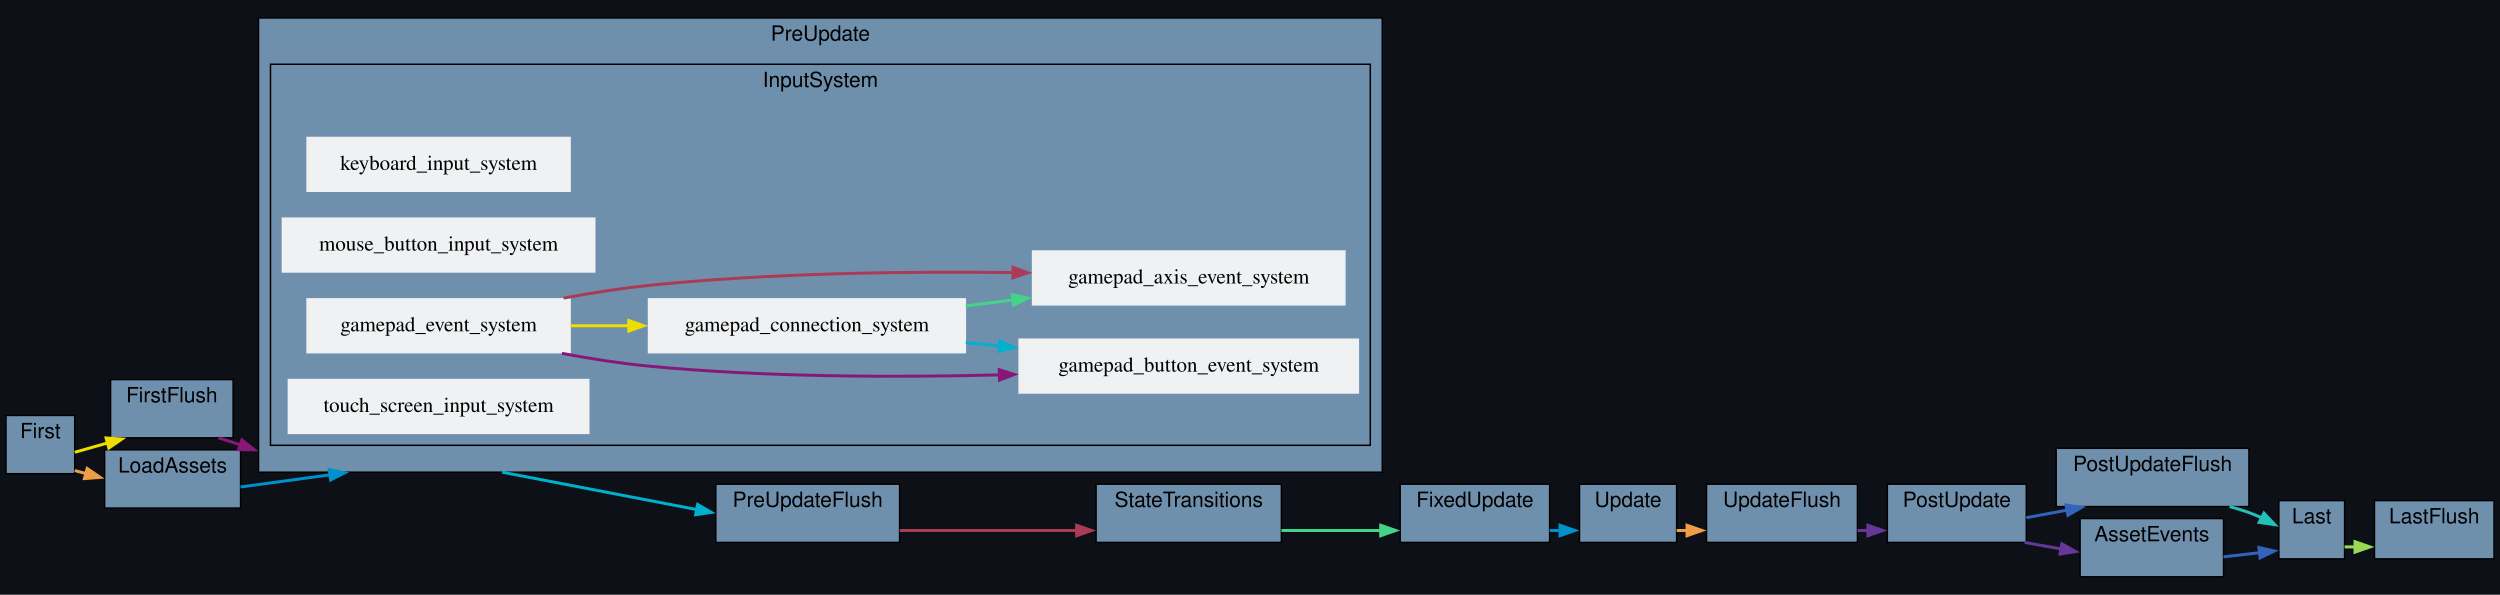
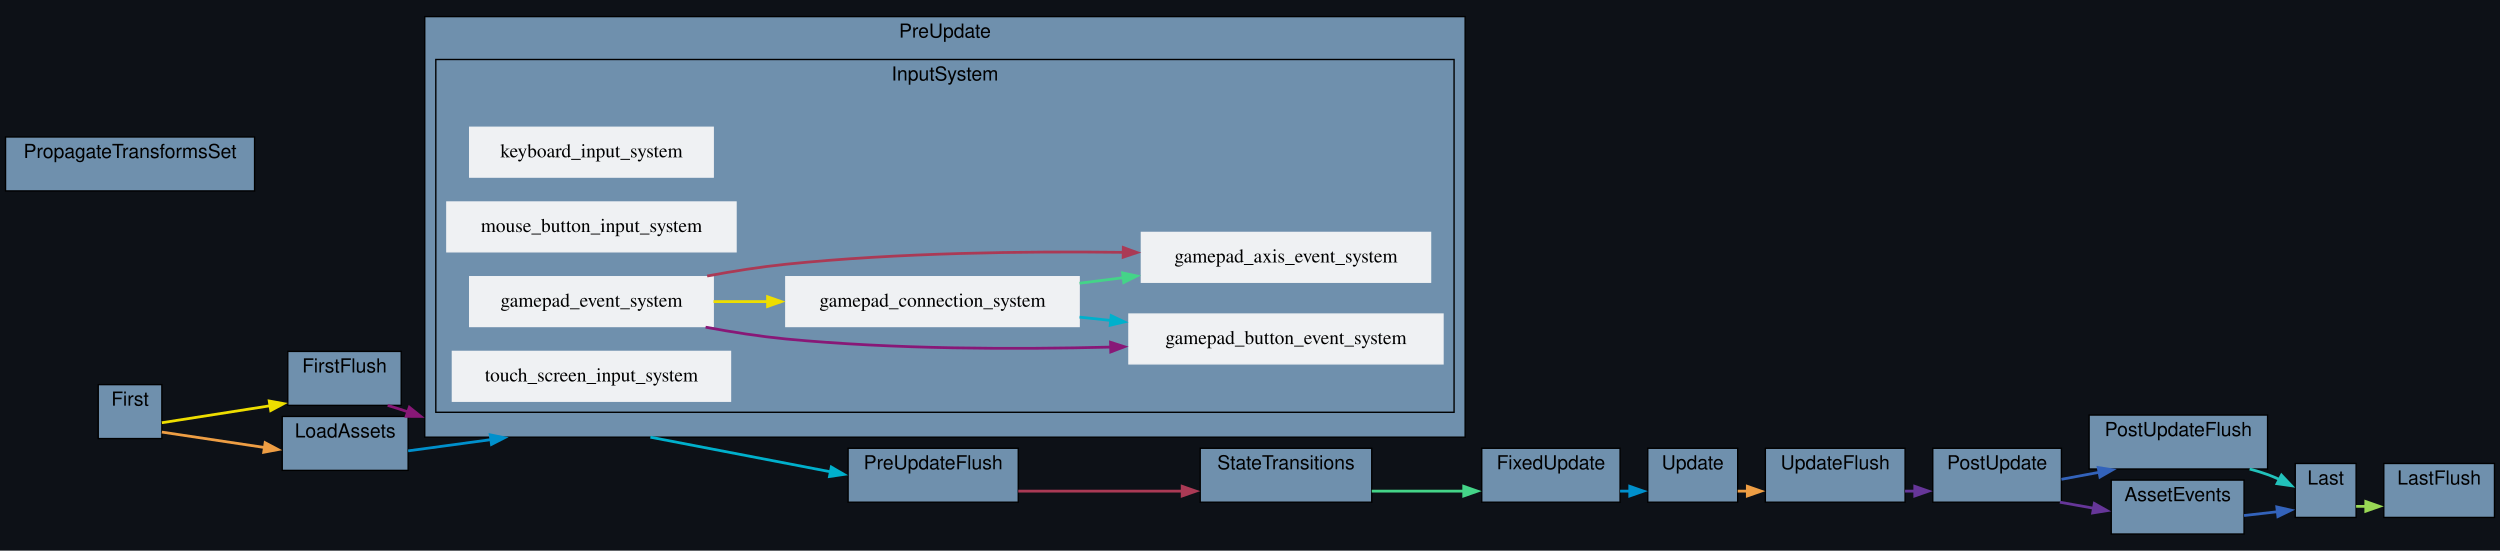
- <svg xmlns="http://www.w3.org/2000/svg" xmlns:xlink="http://www.w3.org/1999/xlink" width="1673pt" height="398pt" viewBox="0.00 0.00 1673.00 398.00">
+ <svg xmlns="http://www.w3.org/2000/svg" xmlns:xlink="http://www.w3.org/1999/xlink" width="1807pt" height="398pt" viewBox="0.00 0.00 1807.00 398.00">
  <g id="graph0" class="graph" transform="scale(1 1) rotate(0) translate(4 394)">
-     <polygon fill="#0d1117" stroke="none" points="-4,4 -4,-394 1669,-394 1669,4 -4,4" />
+     <polygon fill="#0d1117" stroke="none" points="-4,4 -4,-394 1803,-394 1803,4 -4,4" />
    <g id="clust1" class="cluster">
      <g id="a_clust1">
        <a xlink:title="Update">
-           <polygon fill="#6f90ad" stroke="black" points="1053,-31 1053,-70 1118,-70 1118,-31 1053,-31" />
-           <text text-anchor="middle" x="1085.5" y="-54.8" font-family="Helvetica,sans-Serif" font-size="14.00">Update</text>
+           <polygon fill="#6f90ad" stroke="black" points="1187,-31 1187,-70 1252,-70 1252,-31 1187,-31" />
+           <text text-anchor="middle" x="1219.5" y="-54.8" font-family="Helvetica,sans-Serif" font-size="14.00">Update</text>
        </a>
      </g>
    </g>
    <g id="clust2" class="cluster">
      <g id="a_clust2">
        <a xlink:title="FirstFlush">
-           <polygon fill="#6f90ad" stroke="black" points="70,-101 70,-140 152,-140 152,-101 70,-101" />
-           <text text-anchor="middle" x="111" y="-124.8" font-family="Helvetica,sans-Serif" font-size="14.00">FirstFlush</text>
+           <polygon fill="#6f90ad" stroke="black" points="204,-101 204,-140 286,-140 286,-101 204,-101" />
+           <text text-anchor="middle" x="245" y="-124.8" font-family="Helvetica,sans-Serif" font-size="14.00">FirstFlush</text>
        </a>
      </g>
    </g>
    <g id="clust3" class="cluster">
      <g id="a_clust3">
        <a xlink:title="PreUpdateFlush">
-           <polygon fill="#6f90ad" stroke="black" points="475,-31 475,-70 598,-70 598,-31 475,-31" />
-           <text text-anchor="middle" x="536.5" y="-54.8" font-family="Helvetica,sans-Serif" font-size="14.00">PreUpdateFlush</text>
+           <polygon fill="#6f90ad" stroke="black" points="609,-31 609,-70 732,-70 732,-31 609,-31" />
+           <text text-anchor="middle" x="670.5" y="-54.8" font-family="Helvetica,sans-Serif" font-size="14.00">PreUpdateFlush</text>
        </a>
      </g>
    </g>
    <g id="clust4" class="cluster">
      <g id="a_clust4">
        <a xlink:title="UpdateFlush">
-           <polygon fill="#6f90ad" stroke="black" points="1138,-31 1138,-70 1239,-70 1239,-31 1138,-31" />
-           <text text-anchor="middle" x="1188.5" y="-54.8" font-family="Helvetica,sans-Serif" font-size="14.00">UpdateFlush</text>
+           <polygon fill="#6f90ad" stroke="black" points="1272,-31 1272,-70 1373,-70 1373,-31 1272,-31" />
+           <text text-anchor="middle" x="1322.5" y="-54.8" font-family="Helvetica,sans-Serif" font-size="14.00">UpdateFlush</text>
        </a>
      </g>
    </g>
    <g id="clust5" class="cluster">
      <g id="a_clust5">
        <a xlink:title="PostUpdateFlush">
-           <polygon fill="#6f90ad" stroke="black" points="1372,-55 1372,-94 1501,-94 1501,-55 1372,-55" />
-           <text text-anchor="middle" x="1436.5" y="-78.8" font-family="Helvetica,sans-Serif" font-size="14.00">PostUpdateFlush</text>
+           <polygon fill="#6f90ad" stroke="black" points="1506,-55 1506,-94 1635,-94 1635,-55 1506,-55" />
+           <text text-anchor="middle" x="1570.5" y="-78.8" font-family="Helvetica,sans-Serif" font-size="14.00">PostUpdateFlush</text>
        </a>
      </g>
    </g>
    <g id="clust6" class="cluster">
      <g id="a_clust6">
        <a xlink:title="LastFlush">
-           <polygon fill="#6f90ad" stroke="black" points="1585,-20 1585,-59 1665,-59 1665,-20 1585,-20" />
-           <text text-anchor="middle" x="1625" y="-43.8" font-family="Helvetica,sans-Serif" font-size="14.00">LastFlush</text>
+           <polygon fill="#6f90ad" stroke="black" points="1719,-20 1719,-59 1799,-59 1799,-20 1719,-20" />
+           <text text-anchor="middle" x="1759" y="-43.8" font-family="Helvetica,sans-Serif" font-size="14.00">LastFlush</text>
        </a>
      </g>
    </g>
    <g id="clust7" class="cluster">
      <g id="a_clust7">
        <a xlink:title="First">
-           <polygon fill="#6f90ad" stroke="black" points="0,-77 0,-116 46,-116 46,-77 0,-77" />
-           <text text-anchor="middle" x="23" y="-100.8" font-family="Helvetica,sans-Serif" font-size="14.00">First</text>
+           <polygon fill="#6f90ad" stroke="black" points="67,-77 67,-116 113,-116 113,-77 67,-77" />
+           <text text-anchor="middle" x="90" y="-100.8" font-family="Helvetica,sans-Serif" font-size="14.00">First</text>
        </a>
      </g>
    </g>
    <g id="clust8" class="cluster">
      <g id="a_clust8">
        <a xlink:title="PreUpdate">
-           <polygon fill="#6f90ad" stroke="black" points="169,-78 169,-382 921,-382 921,-78 169,-78" />
-           <text text-anchor="middle" x="545" y="-366.8" font-family="Helvetica,sans-Serif" font-size="14.00">PreUpdate</text>
+           <polygon fill="#6f90ad" stroke="black" points="303,-78 303,-382 1055,-382 1055,-78 303,-78" />
+           <text text-anchor="middle" x="679" y="-366.8" font-family="Helvetica,sans-Serif" font-size="14.00">PreUpdate</text>
        </a>
      </g>
    </g>
    <g id="clust9" class="cluster">
      <g id="a_clust9">
        <a xlink:title="InputSystem">
-           <polygon fill="#6f90ad" stroke="black" points="177,-96 177,-351 913,-351 913,-96 177,-96" />
-           <text text-anchor="middle" x="545" y="-335.8" font-family="Helvetica,sans-Serif" font-size="14.00">InputSystem</text>
+           <polygon fill="#6f90ad" stroke="black" points="311,-96 311,-351 1047,-351 1047,-96 311,-96" />
+           <text text-anchor="middle" x="679" y="-335.8" font-family="Helvetica,sans-Serif" font-size="14.00">InputSystem</text>
        </a>
      </g>
    </g>
    <g id="clust10" class="cluster">
      <g id="a_clust10">
        <a xlink:title="StateTransitions">
-           <polygon fill="#6f90ad" stroke="black" points="729.5,-31 729.5,-70 853.5,-70 853.5,-31 729.5,-31" />
-           <text text-anchor="middle" x="791.5" y="-54.8" font-family="Helvetica,sans-Serif" font-size="14.00">StateTransitions</text>
+           <polygon fill="#6f90ad" stroke="black" points="863.5,-31 863.5,-70 987.5,-70 987.5,-31 863.5,-31" />
+           <text text-anchor="middle" x="925.5" y="-54.8" font-family="Helvetica,sans-Serif" font-size="14.00">StateTransitions</text>
        </a>
      </g>
    </g>
    <g id="clust11" class="cluster">
      <g id="a_clust11">
        <a xlink:title="FixedUpdate">
-           <polygon fill="#6f90ad" stroke="black" points="933,-31 933,-70 1033,-70 1033,-31 933,-31" />
-           <text text-anchor="middle" x="983" y="-54.8" font-family="Helvetica,sans-Serif" font-size="14.00">FixedUpdate</text>
+           <polygon fill="#6f90ad" stroke="black" points="1067,-31 1067,-70 1167,-70 1167,-31 1067,-31" />
+           <text text-anchor="middle" x="1117" y="-54.8" font-family="Helvetica,sans-Serif" font-size="14.00">FixedUpdate</text>
        </a>
      </g>
    </g>
    <g id="clust12" class="cluster">
      <g id="a_clust12">
        <a xlink:title="PostUpdate">
-           <polygon fill="#6f90ad" stroke="black" points="1259,-31 1259,-70 1352,-70 1352,-31 1259,-31" />
-           <text text-anchor="middle" x="1305.5" y="-54.8" font-family="Helvetica,sans-Serif" font-size="14.00">PostUpdate</text>
+           <polygon fill="#6f90ad" stroke="black" points="1393,-31 1393,-70 1486,-70 1486,-31 1393,-31" />
+           <text text-anchor="middle" x="1439.5" y="-54.8" font-family="Helvetica,sans-Serif" font-size="14.00">PostUpdate</text>
        </a>
      </g>
    </g>
    <g id="clust13" class="cluster">
      <g id="a_clust13">
        <a xlink:title="Last">
-           <polygon fill="#6f90ad" stroke="black" points="1521,-20 1521,-59 1565,-59 1565,-20 1521,-20" />
-           <text text-anchor="middle" x="1543" y="-43.8" font-family="Helvetica,sans-Serif" font-size="14.00">Last</text>
+           <polygon fill="#6f90ad" stroke="black" points="1655,-20 1655,-59 1699,-59 1699,-20 1655,-20" />
+           <text text-anchor="middle" x="1677" y="-43.8" font-family="Helvetica,sans-Serif" font-size="14.00">Last</text>
        </a>
      </g>
    </g>
    <g id="clust14" class="cluster">
      <g id="a_clust14">
-         <a xlink:title="LoadAssets">
-           <polygon fill="#6f90ad" stroke="black" points="66,-54 66,-93 157,-93 157,-54 66,-54" />
-           <text text-anchor="middle" x="111.5" y="-77.8" font-family="Helvetica,sans-Serif" font-size="14.00">LoadAssets</text>
+         <a xlink:title="PropagateTransformsSet">
+           <polygon fill="#6f90ad" stroke="black" points="0,-256 0,-295 180,-295 180,-256 0,-256" />
+           <text text-anchor="middle" x="90" y="-279.8" font-family="Helvetica,sans-Serif" font-size="14.00">PropagateTransformsSet</text>
        </a>
      </g>
    </g>
    <g id="clust15" class="cluster">
      <g id="a_clust15">
+         <a xlink:title="LoadAssets">
+           <polygon fill="#6f90ad" stroke="black" points="200,-54 200,-93 291,-93 291,-54 200,-54" />
+           <text text-anchor="middle" x="245.5" y="-77.8" font-family="Helvetica,sans-Serif" font-size="14.00">LoadAssets</text>
+         </a>
+       </g>
+     </g>
+     <g id="clust16" class="cluster">
+       <g id="a_clust16">
        <a xlink:title="AssetEvents">
-           <polygon fill="#6f90ad" stroke="black" points="1388,-8 1388,-47 1484,-47 1484,-8 1388,-8" />
-           <text text-anchor="middle" x="1436" y="-31.8" font-family="Helvetica,sans-Serif" font-size="14.00">AssetEvents</text>
+           <polygon fill="#6f90ad" stroke="black" points="1522,-8 1522,-47 1618,-47 1618,-8 1522,-8" />
+           <text text-anchor="middle" x="1570" y="-31.8" font-family="Helvetica,sans-Serif" font-size="14.00">AssetEvents</text>
        </a>
      </g>
    </g>
    <g id="edge7" class="edge">
      <g id="a_edge7">
        <a xlink:title="Update → UpdateFlush">
-           <path fill="none" stroke="#ee9e44" stroke-width="2" d="M1118,-39C1120.35,-39 1122.77,-39 1125.22,-39" />
-           <polygon fill="#ee9e44" stroke="#ee9e44" stroke-width="2" points="1124.97,-42.5 1134.97,-39 1124.97,-35.5 1124.97,-42.5" />
+           <path fill="none" stroke="#ee9e44" stroke-width="2" d="M1252,-39C1254.35,-39 1256.77,-39 1259.22,-39" />
+           <polygon fill="#ee9e44" stroke="#ee9e44" stroke-width="2" points="1258.97,-42.5 1268.97,-39 1258.97,-35.5 1258.97,-42.5" />
        </a>
      </g>
    </g>
    <g id="edge2" class="edge">
      <g id="a_edge2">
        <a xlink:title="FirstFlush → PreUpdate">
-           <path fill="none" stroke="#881877" stroke-width="2" d="M142.21,-101C146.8,-99.61 151.77,-98.02 157.04,-96.24" />
-           <polygon fill="#881877" stroke="#881877" stroke-width="2" points="157.89,-99.65 166.15,-93.01 155.55,-93.05 157.89,-99.65" />
+           <path fill="none" stroke="#881877" stroke-width="2" d="M276.21,-101C280.8,-99.61 285.77,-98.02 291.04,-96.24" />
+           <polygon fill="#881877" stroke="#881877" stroke-width="2" points="291.89,-99.65 300.15,-93.01 289.55,-93.05 291.89,-99.65" />
        </a>
      </g>
    </g>
    <g id="edge4" class="edge">
      <g id="a_edge4">
        <a xlink:title="PreUpdateFlush → StateTransitions">
-           <path fill="none" stroke="#aa3a55" stroke-width="2" d="M598,-39C633.64,-39 678.87,-39 716.53,-39" />
-           <polygon fill="#aa3a55" stroke="#aa3a55" stroke-width="2" points="716.48,-42.5 726.48,-39 716.48,-35.5 716.48,-42.5" />
+           <path fill="none" stroke="#aa3a55" stroke-width="2" d="M732,-39C767.64,-39 812.87,-39 850.53,-39" />
+           <polygon fill="#aa3a55" stroke="#aa3a55" stroke-width="2" points="850.48,-42.5 860.48,-39 850.48,-35.5 850.48,-42.5" />
        </a>
      </g>
    </g>
    <g id="edge8" class="edge">
      <g id="a_edge8">
        <a xlink:title="UpdateFlush → PostUpdate">
-           <path fill="none" stroke="#663699" stroke-width="2" d="M1239,-39C1241.43,-39 1243.88,-39 1246.32,-39" />
-           <polygon fill="#663699" stroke="#663699" stroke-width="2" points="1245.98,-42.5 1255.98,-39 1245.98,-35.5 1245.98,-42.5" />
+           <path fill="none" stroke="#663699" stroke-width="2" d="M1373,-39C1375.43,-39 1377.88,-39 1380.32,-39" />
+           <polygon fill="#663699" stroke="#663699" stroke-width="2" points="1379.98,-42.5 1389.98,-39 1379.98,-35.5 1379.98,-42.5" />
        </a>
      </g>
    </g>
    <g id="edge10" class="edge">
      <g id="a_edge10">
        <a xlink:title="PostUpdateFlush → Last">
-           <path fill="none" stroke="#22c2bb" stroke-width="2" d="M1488.03,-55C1492.46,-53.84 1496.84,-52.51 1501,-51 1503.86,-49.96 1506.76,-48.74 1509.62,-47.4" />
-           <polygon fill="#22c2bb" stroke="#22c2bb" stroke-width="2" points="1511.05,-50.61 1518.32,-42.9 1507.83,-44.39 1511.05,-50.61" />
+           <path fill="none" stroke="#22c2bb" stroke-width="2" d="M1622.03,-55C1626.46,-53.84 1630.84,-52.51 1635,-51 1637.86,-49.96 1640.76,-48.74 1643.62,-47.4" />
+           <polygon fill="#22c2bb" stroke="#22c2bb" stroke-width="2" points="1645.05,-50.61 1652.32,-42.9 1641.83,-44.39 1645.05,-50.61" />
        </a>
      </g>
    </g>
    <g id="edge1" class="edge">
      <g id="a_edge1">
        <a xlink:title="First → FirstFlush">
-           <path fill="none" stroke="#eede00" stroke-width="2" d="M46,-91.34C52.44,-93.18 59.5,-95.18 66,-97 66.73,-97.2 67.47,-97.41 68.21,-97.62" />
-           <polygon fill="#eede00" stroke="#eede00" stroke-width="2" points="67,-100.91 77.57,-100.2 68.86,-94.17 67,-100.91" />
+           <path fill="none" stroke="#eede00" stroke-width="2" d="M113,-88.45C133.39,-91.65 164.54,-96.53 191.34,-100.74" />
+           <polygon fill="#eede00" stroke="#eede00" stroke-width="2" points="190.59,-104.17 201.01,-102.26 191.68,-97.25 190.59,-104.17" />
        </a>
      </g>
    </g>
    <g id="edge18" class="edge">
      <g id="a_edge18">
        <a xlink:title="First → LoadAssets">
-           <path fill="none" stroke="#ee9e44" stroke-width="2" d="M46,-79.12C48.46,-78.46 51.05,-77.77 53.71,-77.05" />
-           <polygon fill="#ee9e44" stroke="#ee9e44" stroke-width="2" points="54.32,-80.51 63.08,-74.55 52.51,-73.75 54.32,-80.51" />
+           <path fill="none" stroke="#ee9e44" stroke-width="2" d="M113,-81.69C132.35,-78.78 161.37,-74.42 187.19,-70.54" />
+           <polygon fill="#ee9e44" stroke="#ee9e44" stroke-width="2" points="187.64,-74.01 197.01,-69.06 186.6,-67.09 187.64,-74.01" />
        </a>
      </g>
    </g>
    <g id="edge3" class="edge">
      <g id="a_edge3">
        <a xlink:title="PreUpdate → PreUpdateFlush">
-           <path fill="none" stroke="#00b0cc" stroke-width="2" d="M332.1,-78C367.77,-71.15 419.98,-61.11 462.5,-52.94" />
-           <polygon fill="#00b0cc" stroke="#00b0cc" stroke-width="2" points="462.87,-56.43 472.03,-51.1 461.55,-49.56 462.87,-56.43" />
+           <path fill="none" stroke="#00b0cc" stroke-width="2" d="M466.1,-78C501.77,-71.15 553.98,-61.11 596.5,-52.94" />
+           <polygon fill="#00b0cc" stroke="#00b0cc" stroke-width="2" points="596.87,-56.43 606.03,-51.1 595.55,-49.56 596.87,-56.43" />
        </a>
      </g>
    </g>
    <g id="node10" class="node">
      <g id="a_node10">
        <a xlink:title="bevy_input::keyboard::keyboard_input_system">
-           <polygon fill="#eff1f3" stroke="#eff1f3" points="377.5,-302 201.5,-302 201.5,-266 377.5,-266 377.5,-302" />
-           <text text-anchor="middle" x="289.5" y="-280.3" font-family="Times,serif" font-size="14.00">keyboard_input_system</text>
+           <polygon fill="#eff1f3" stroke="#eff1f3" points="511.5,-302 335.5,-302 335.5,-266 511.5,-266 511.5,-302" />
+           <text text-anchor="middle" x="423.5" y="-280.3" font-family="Times,serif" font-size="14.00">keyboard_input_system</text>
        </a>
      </g>
    </g>
    <g id="node11" class="node">
      <g id="a_node11">
        <a xlink:title="bevy_input::mouse::mouse_button_input_system">
-           <polygon fill="#eff1f3" stroke="#eff1f3" points="394,-248 185,-248 185,-212 394,-212 394,-248" />
-           <text text-anchor="middle" x="289.5" y="-226.3" font-family="Times,serif" font-size="14.00">mouse_button_input_system</text>
+           <polygon fill="#eff1f3" stroke="#eff1f3" points="528,-248 319,-248 319,-212 528,-212 528,-248" />
+           <text text-anchor="middle" x="423.5" y="-226.3" font-family="Times,serif" font-size="14.00">mouse_button_input_system</text>
        </a>
      </g>
    </g>
    <g id="node12" class="node">
      <g id="a_node12">
        <a xlink:title="bevy_input::gamepad::gamepad_event_system">
-           <polygon fill="#eff1f3" stroke="#eff1f3" points="377.5,-194 201.5,-194 201.5,-158 377.5,-158 377.5,-194" />
-           <text text-anchor="middle" x="289.5" y="-172.3" font-family="Times,serif" font-size="14.00">gamepad_event_system</text>
+           <polygon fill="#eff1f3" stroke="#eff1f3" points="511.5,-194 335.5,-194 335.5,-158 511.5,-158 511.5,-194" />
+           <text text-anchor="middle" x="423.5" y="-172.3" font-family="Times,serif" font-size="14.00">gamepad_event_system</text>
        </a>
      </g>
    </g>
    <g id="node13" class="node">
      <g id="a_node13">
        <a xlink:title="bevy_input::gamepad::gamepad_connection_system">
-           <polygon fill="#eff1f3" stroke="#eff1f3" points="642,-194 430,-194 430,-158 642,-158 642,-194" />
-           <text text-anchor="middle" x="536" y="-172.3" font-family="Times,serif" font-size="14.00">gamepad_connection_system</text>
+           <polygon fill="#eff1f3" stroke="#eff1f3" points="776,-194 564,-194 564,-158 776,-158 776,-194" />
+           <text text-anchor="middle" x="670" y="-172.3" font-family="Times,serif" font-size="14.00">gamepad_connection_system</text>
        </a>
      </g>
    </g>
    <g id="edge12" class="edge">
      <g id="a_edge12">
        <a xlink:title="SystemTypeSet(gamepad_event_system&quot;) → gamepad_connection_system">
-           <path fill="none" stroke="#eede00" stroke-width="2" d="M377.73,-176C390.52,-176 403.86,-176 417.13,-176" />
-           <polygon fill="#eede00" stroke="#eede00" stroke-width="2" points="416.79,-179.5 426.79,-176 416.79,-172.5 416.79,-179.5" />
+           <path fill="none" stroke="#eede00" stroke-width="2" d="M511.73,-176C524.52,-176 537.86,-176 551.13,-176" />
+           <polygon fill="#eede00" stroke="#eede00" stroke-width="2" points="550.79,-179.5 560.79,-176 550.79,-172.5 550.79,-179.5" />
        </a>
      </g>
    </g>
    <g id="node14" class="node">
      <g id="a_node14">
        <a xlink:title="bevy_input::gamepad::gamepad_button_event_system">
-           <polygon fill="#eff1f3" stroke="#eff1f3" points="905,-167 678,-167 678,-131 905,-131 905,-167" />
-           <text text-anchor="middle" x="791.5" y="-145.3" font-family="Times,serif" font-size="14.00">gamepad_button_event_system</text>
+           <polygon fill="#eff1f3" stroke="#eff1f3" points="1039,-167 812,-167 812,-131 1039,-131 1039,-167" />
+           <text text-anchor="middle" x="925.5" y="-145.3" font-family="Times,serif" font-size="14.00">gamepad_button_event_system</text>
        </a>
      </g>
    </g>
    <g id="edge13" class="edge">
      <g id="a_edge13">
        <a xlink:title="SystemTypeSet(gamepad_event_system&quot;) → gamepad_button_event_system">
-           <path fill="none" stroke="#881877" stroke-width="2" d="M372,-157.52C390.94,-153.98 411.09,-150.81 430,-149 507.86,-141.53 595.61,-141.36 665.04,-143.13" />
-           <polygon fill="#881877" stroke="#881877" stroke-width="2" points="664.67,-146.62 674.76,-143.4 664.86,-139.63 664.67,-146.62" />
+           <path fill="none" stroke="#881877" stroke-width="2" d="M506,-157.52C524.94,-153.98 545.09,-150.81 564,-149 641.86,-141.53 729.61,-141.36 799.04,-143.13" />
+           <polygon fill="#881877" stroke="#881877" stroke-width="2" points="798.67,-146.62 808.76,-143.4 798.86,-139.63 798.67,-146.62" />
        </a>
      </g>
    </g>
    <g id="node15" class="node">
      <g id="a_node15">
        <a xlink:title="bevy_input::gamepad::gamepad_axis_event_system">
-           <polygon fill="#eff1f3" stroke="#eff1f3" points="896,-226 687,-226 687,-190 896,-190 896,-226" />
-           <text text-anchor="middle" x="791.5" y="-204.3" font-family="Times,serif" font-size="14.00">gamepad_axis_event_system</text>
+           <polygon fill="#eff1f3" stroke="#eff1f3" points="1030,-226 821,-226 821,-190 1030,-190 1030,-226" />
+           <text text-anchor="middle" x="925.5" y="-204.3" font-family="Times,serif" font-size="14.00">gamepad_axis_event_system</text>
        </a>
      </g>
    </g>
    <g id="edge15" class="edge">
      <g id="a_edge15">
        <a xlink:title="SystemTypeSet(gamepad_event_system&quot;) → gamepad_axis_event_system">
-           <path fill="none" stroke="#aa3a55" stroke-width="2" d="M373.13,-194.5C391.74,-197.96 411.47,-201.09 430,-203 511.18,-211.35 603.18,-212.49 673.93,-211.6" />
-           <polygon fill="#aa3a55" stroke="#aa3a55" stroke-width="2" points="673.91,-215.1 683.85,-211.46 673.8,-208.1 673.91,-215.1" />
+           <path fill="none" stroke="#aa3a55" stroke-width="2" d="M507.13,-194.5C525.74,-197.96 545.47,-201.09 564,-203 645.18,-211.35 737.18,-212.49 807.93,-211.6" />
+           <polygon fill="#aa3a55" stroke="#aa3a55" stroke-width="2" points="807.91,-215.1 817.85,-211.46 807.8,-208.1 807.91,-215.1" />
        </a>
      </g>
    </g>
    <g id="edge14" class="edge">
      <g id="a_edge14">
        <a xlink:title="SystemTypeSet(gamepad_connection_system&quot;) → gamepad_button_event_system">
-           <path fill="none" stroke="#00b0cc" stroke-width="2" d="M642.3,-164.78C649.8,-163.99 657.4,-163.18 664.99,-162.37" />
-           <polygon fill="#00b0cc" stroke="#00b0cc" stroke-width="2" points="665.16,-165.87 674.73,-161.33 664.42,-158.91 665.16,-165.87" />
+           <path fill="none" stroke="#00b0cc" stroke-width="2" d="M776.3,-164.78C783.8,-163.99 791.4,-163.18 798.99,-162.37" />
+           <polygon fill="#00b0cc" stroke="#00b0cc" stroke-width="2" points="799.16,-165.87 808.73,-161.33 798.42,-158.91 799.16,-165.87" />
        </a>
      </g>
    </g>
    <g id="edge16" class="edge">
      <g id="a_edge16">
        <a xlink:title="SystemTypeSet(gamepad_connection_system&quot;) → gamepad_axis_event_system">
-           <path fill="none" stroke="#44d488" stroke-width="2" d="M642.3,-189.29C652.75,-190.61 663.39,-191.96 673.94,-193.29" />
-           <polygon fill="#44d488" stroke="#44d488" stroke-width="2" points="673.38,-196.74 683.74,-194.52 674.26,-189.8 673.38,-196.74" />
+           <path fill="none" stroke="#44d488" stroke-width="2" d="M776.3,-189.29C786.75,-190.61 797.39,-191.96 807.94,-193.29" />
+           <polygon fill="#44d488" stroke="#44d488" stroke-width="2" points="807.38,-196.74 817.74,-194.52 808.26,-189.8 807.38,-196.74" />
        </a>
      </g>
    </g>
    <g id="node16" class="node">
      <g id="a_node16">
        <a xlink:title="bevy_input::touch::touch_screen_input_system">
-           <polygon fill="#eff1f3" stroke="#eff1f3" points="390,-140 189,-140 189,-104 390,-104 390,-140" />
-           <text text-anchor="middle" x="289.5" y="-118.3" font-family="Times,serif" font-size="14.00">touch_screen_input_system</text>
+           <polygon fill="#eff1f3" stroke="#eff1f3" points="524,-140 323,-140 323,-104 524,-104 524,-140" />
+           <text text-anchor="middle" x="423.5" y="-118.3" font-family="Times,serif" font-size="14.00">touch_screen_input_system</text>
        </a>
      </g>
    </g>
    <g id="edge5" class="edge">
      <g id="a_edge5">
        <a xlink:title="StateTransitions → FixedUpdate">
-           <path fill="none" stroke="#44d488" stroke-width="2" d="M853.5,-39C874.79,-39 898.69,-39 920.05,-39" />
-           <polygon fill="#44d488" stroke="#44d488" stroke-width="2" points="919.97,-42.5 929.97,-39 919.97,-35.5 919.97,-42.5" />
+           <path fill="none" stroke="#44d488" stroke-width="2" d="M987.5,-39C1008.79,-39 1032.69,-39 1054.05,-39" />
+           <polygon fill="#44d488" stroke="#44d488" stroke-width="2" points="1053.97,-42.5 1063.97,-39 1053.97,-35.5 1053.97,-42.5" />
        </a>
      </g>
    </g>
    <g id="edge6" class="edge">
      <g id="a_edge6">
        <a xlink:title="FixedUpdate → Update">
-           <path fill="none" stroke="#0090cc" stroke-width="2" d="M1033,-39C1035.37,-39 1037.75,-39 1040.11,-39" />
-           <polygon fill="#0090cc" stroke="#0090cc" stroke-width="2" points="1039.98,-42.5 1049.98,-39 1039.98,-35.5 1039.98,-42.5" />
+           <path fill="none" stroke="#0090cc" stroke-width="2" d="M1167,-39C1169.37,-39 1171.75,-39 1174.11,-39" />
+           <polygon fill="#0090cc" stroke="#0090cc" stroke-width="2" points="1173.98,-42.5 1183.98,-39 1173.98,-35.5 1173.98,-42.5" />
        </a>
      </g>
    </g>
    <g id="edge9" class="edge">
      <g id="a_edge9">
        <a xlink:title="PostUpdate → PostUpdateFlush">
-           <path fill="none" stroke="#3363bb" stroke-width="2" d="M1352,-47.56C1360.83,-49.2 1370.16,-50.94 1379.26,-52.63" />
-           <polygon fill="#3363bb" stroke="#3363bb" stroke-width="2" points="1378.56,-56.06 1389.04,-54.45 1379.84,-49.18 1378.56,-56.06" />
+           <path fill="none" stroke="#3363bb" stroke-width="2" d="M1486,-47.56C1494.83,-49.2 1504.16,-50.94 1513.26,-52.63" />
+           <polygon fill="#3363bb" stroke="#3363bb" stroke-width="2" points="1512.56,-56.06 1523.04,-54.45 1513.84,-49.18 1512.56,-56.06" />
        </a>
      </g>
    </g>
    <g id="edge19" class="edge">
      <g id="a_edge19">
        <a xlink:title="PostUpdate → AssetEvents">
-           <path fill="none" stroke="#663699" stroke-width="2" d="M1350.87,-31C1358.84,-29.58 1367.26,-28.08 1375.57,-26.6" />
-           <polygon fill="#663699" stroke="#663699" stroke-width="2" points="1375.79,-30.11 1385.02,-24.91 1374.56,-23.22 1375.79,-30.11" />
+           <path fill="none" stroke="#663699" stroke-width="2" d="M1484.87,-31C1492.84,-29.58 1501.26,-28.08 1509.57,-26.6" />
+           <polygon fill="#663699" stroke="#663699" stroke-width="2" points="1509.79,-30.11 1519.02,-24.91 1508.56,-23.22 1509.79,-30.11" />
        </a>
      </g>
    </g>
    <g id="edge11" class="edge">
      <g id="a_edge11">
        <a xlink:title="Last → LastFlush">
-           <path fill="none" stroke="#99d955" stroke-width="2" d="M1565,-28C1567.31,-28 1569.74,-28 1572.23,-28" />
-           <polygon fill="#99d955" stroke="#99d955" stroke-width="2" points="1571.98,-31.5 1581.98,-28 1571.98,-24.5 1571.98,-31.5" />
+           <path fill="none" stroke="#99d955" stroke-width="2" d="M1699,-28C1701.31,-28 1703.74,-28 1706.23,-28" />
+           <polygon fill="#99d955" stroke="#99d955" stroke-width="2" points="1705.98,-31.5 1715.98,-28 1705.98,-24.5 1705.98,-31.5" />
        </a>
      </g>
    </g>
    <g id="edge17" class="edge">
      <g id="a_edge17">
        <a xlink:title="LoadAssets → PreUpdate">
-           <path fill="none" stroke="#0090cc" stroke-width="2" d="M157,-68.12C175.18,-70.59 196.6,-73.5 216.83,-76.25" />
-           <polygon fill="#0090cc" stroke="#0090cc" stroke-width="2" points="216.31,-79.72 226.69,-77.6 217.25,-72.78 216.31,-79.72" />
+           <path fill="none" stroke="#0090cc" stroke-width="2" d="M291,-68.12C309.18,-70.59 330.6,-73.5 350.83,-76.25" />
+           <polygon fill="#0090cc" stroke="#0090cc" stroke-width="2" points="350.31,-79.72 360.69,-77.6 351.25,-72.78 350.31,-79.72" />
        </a>
      </g>
    </g>
    <g id="edge20" class="edge">
      <g id="a_edge20">
        <a xlink:title="AssetEvents → Last">
-           <path fill="none" stroke="#3363bb" stroke-width="2" d="M1484,-21.37C1492.11,-22.3 1500.4,-23.25 1508.08,-24.12" />
-           <polygon fill="#3363bb" stroke="#3363bb" stroke-width="2" points="1507.66,-27.6 1518,-25.26 1508.46,-20.64 1507.66,-27.6" />
+           <path fill="none" stroke="#3363bb" stroke-width="2" d="M1618,-21.37C1626.11,-22.3 1634.4,-23.25 1642.08,-24.12" />
+           <polygon fill="#3363bb" stroke="#3363bb" stroke-width="2" points="1641.66,-27.6 1652,-25.26 1642.46,-20.64 1641.66,-27.6" />
        </a>
      </g>
    </g>
  </g>
</svg>
